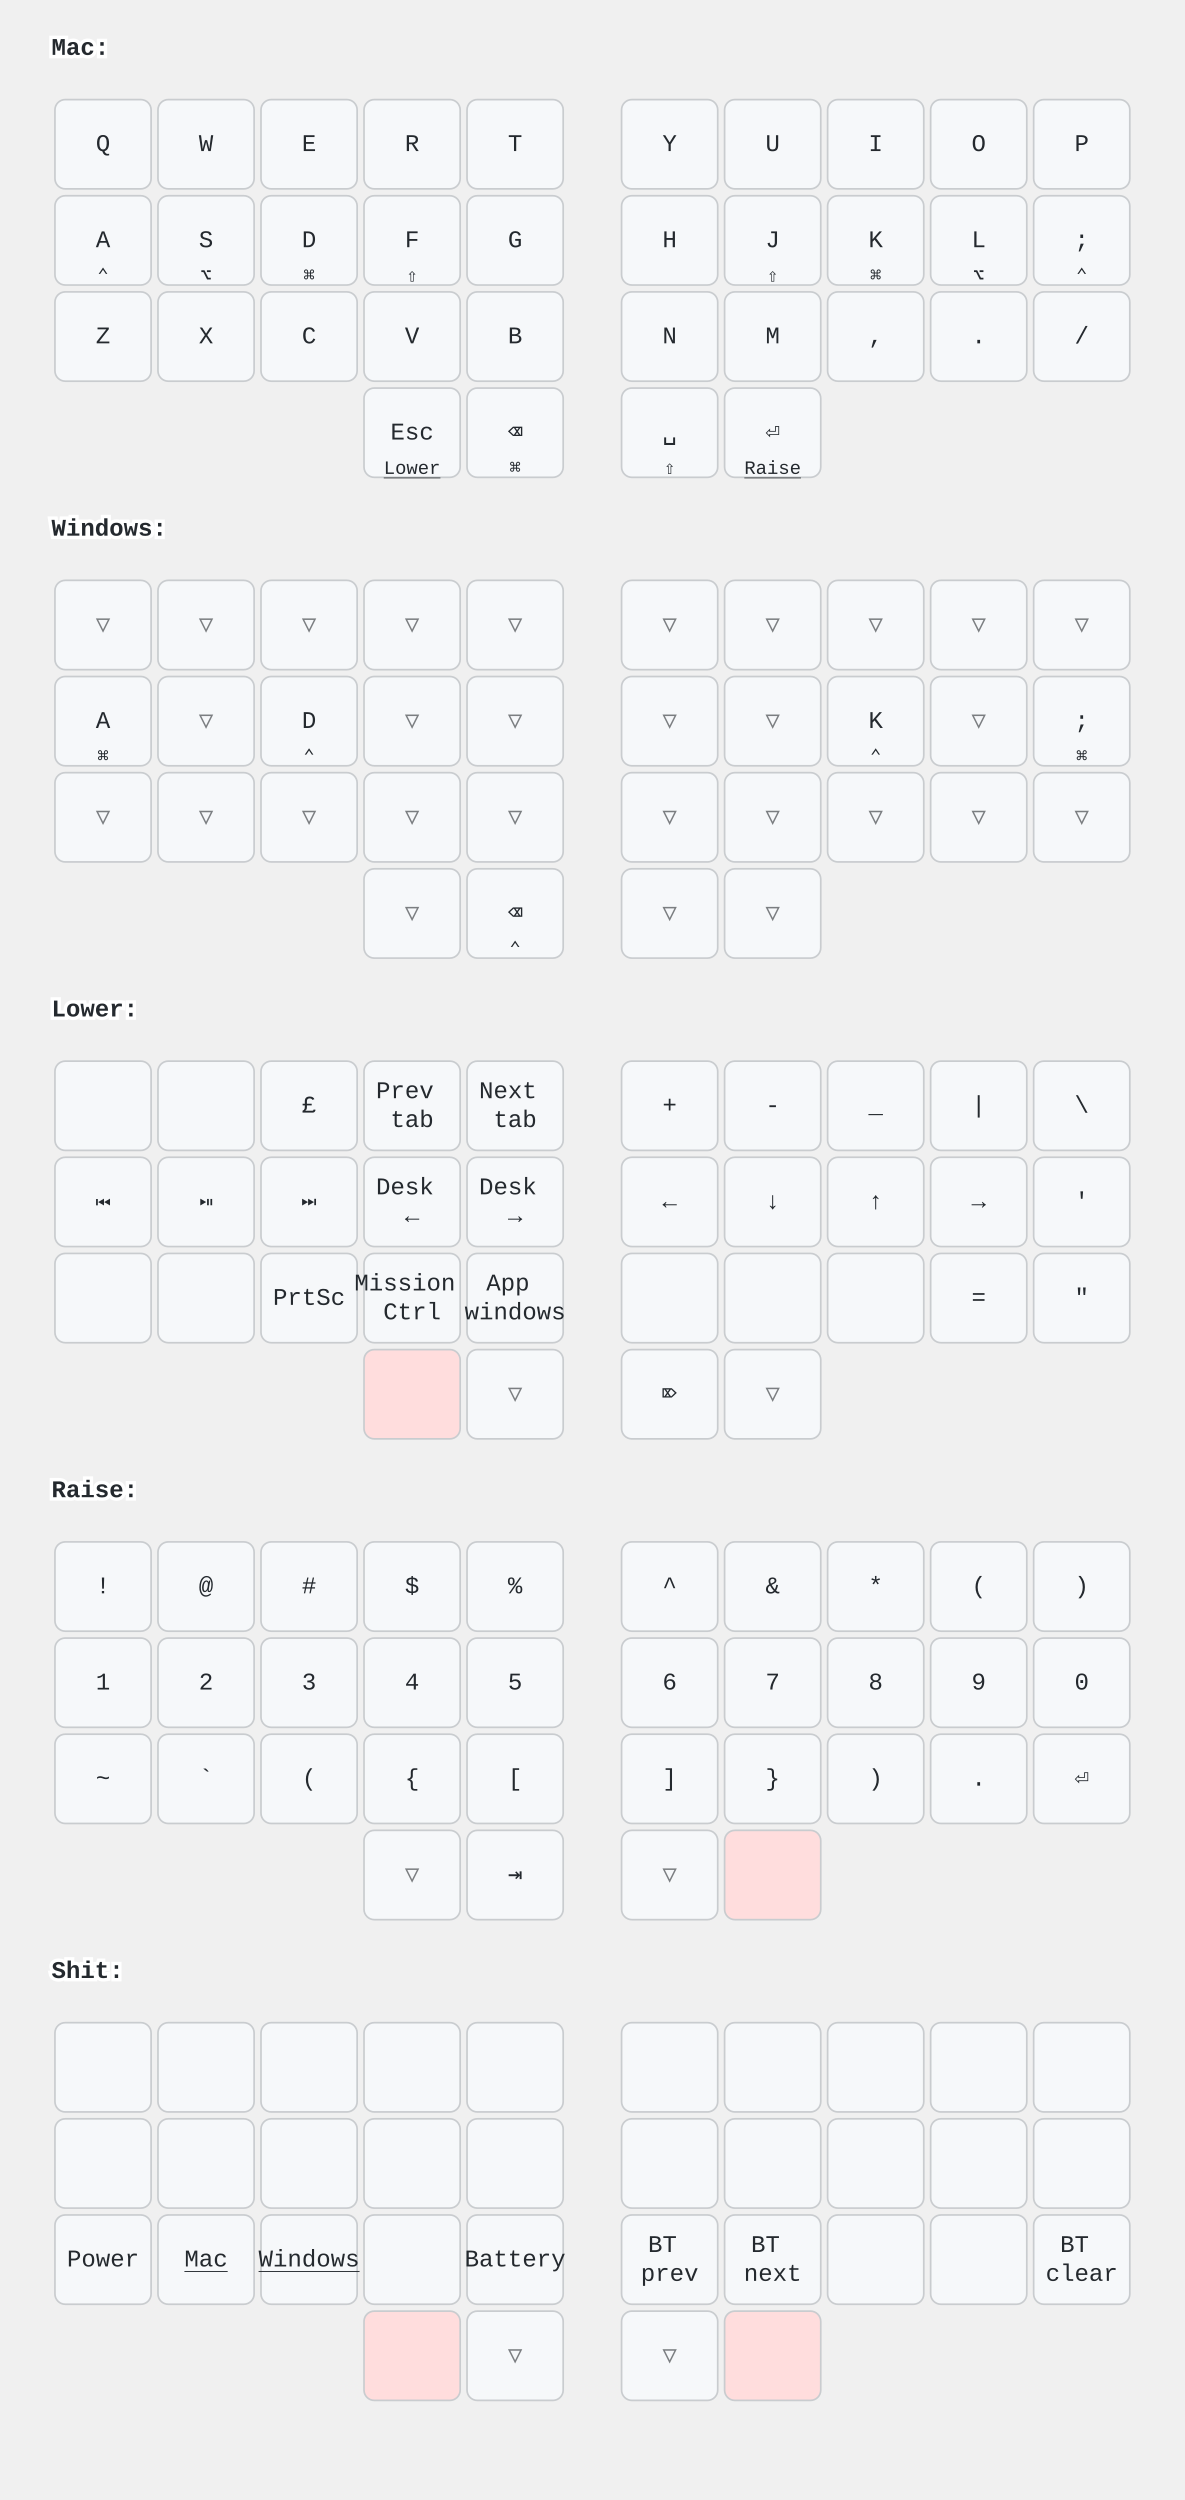
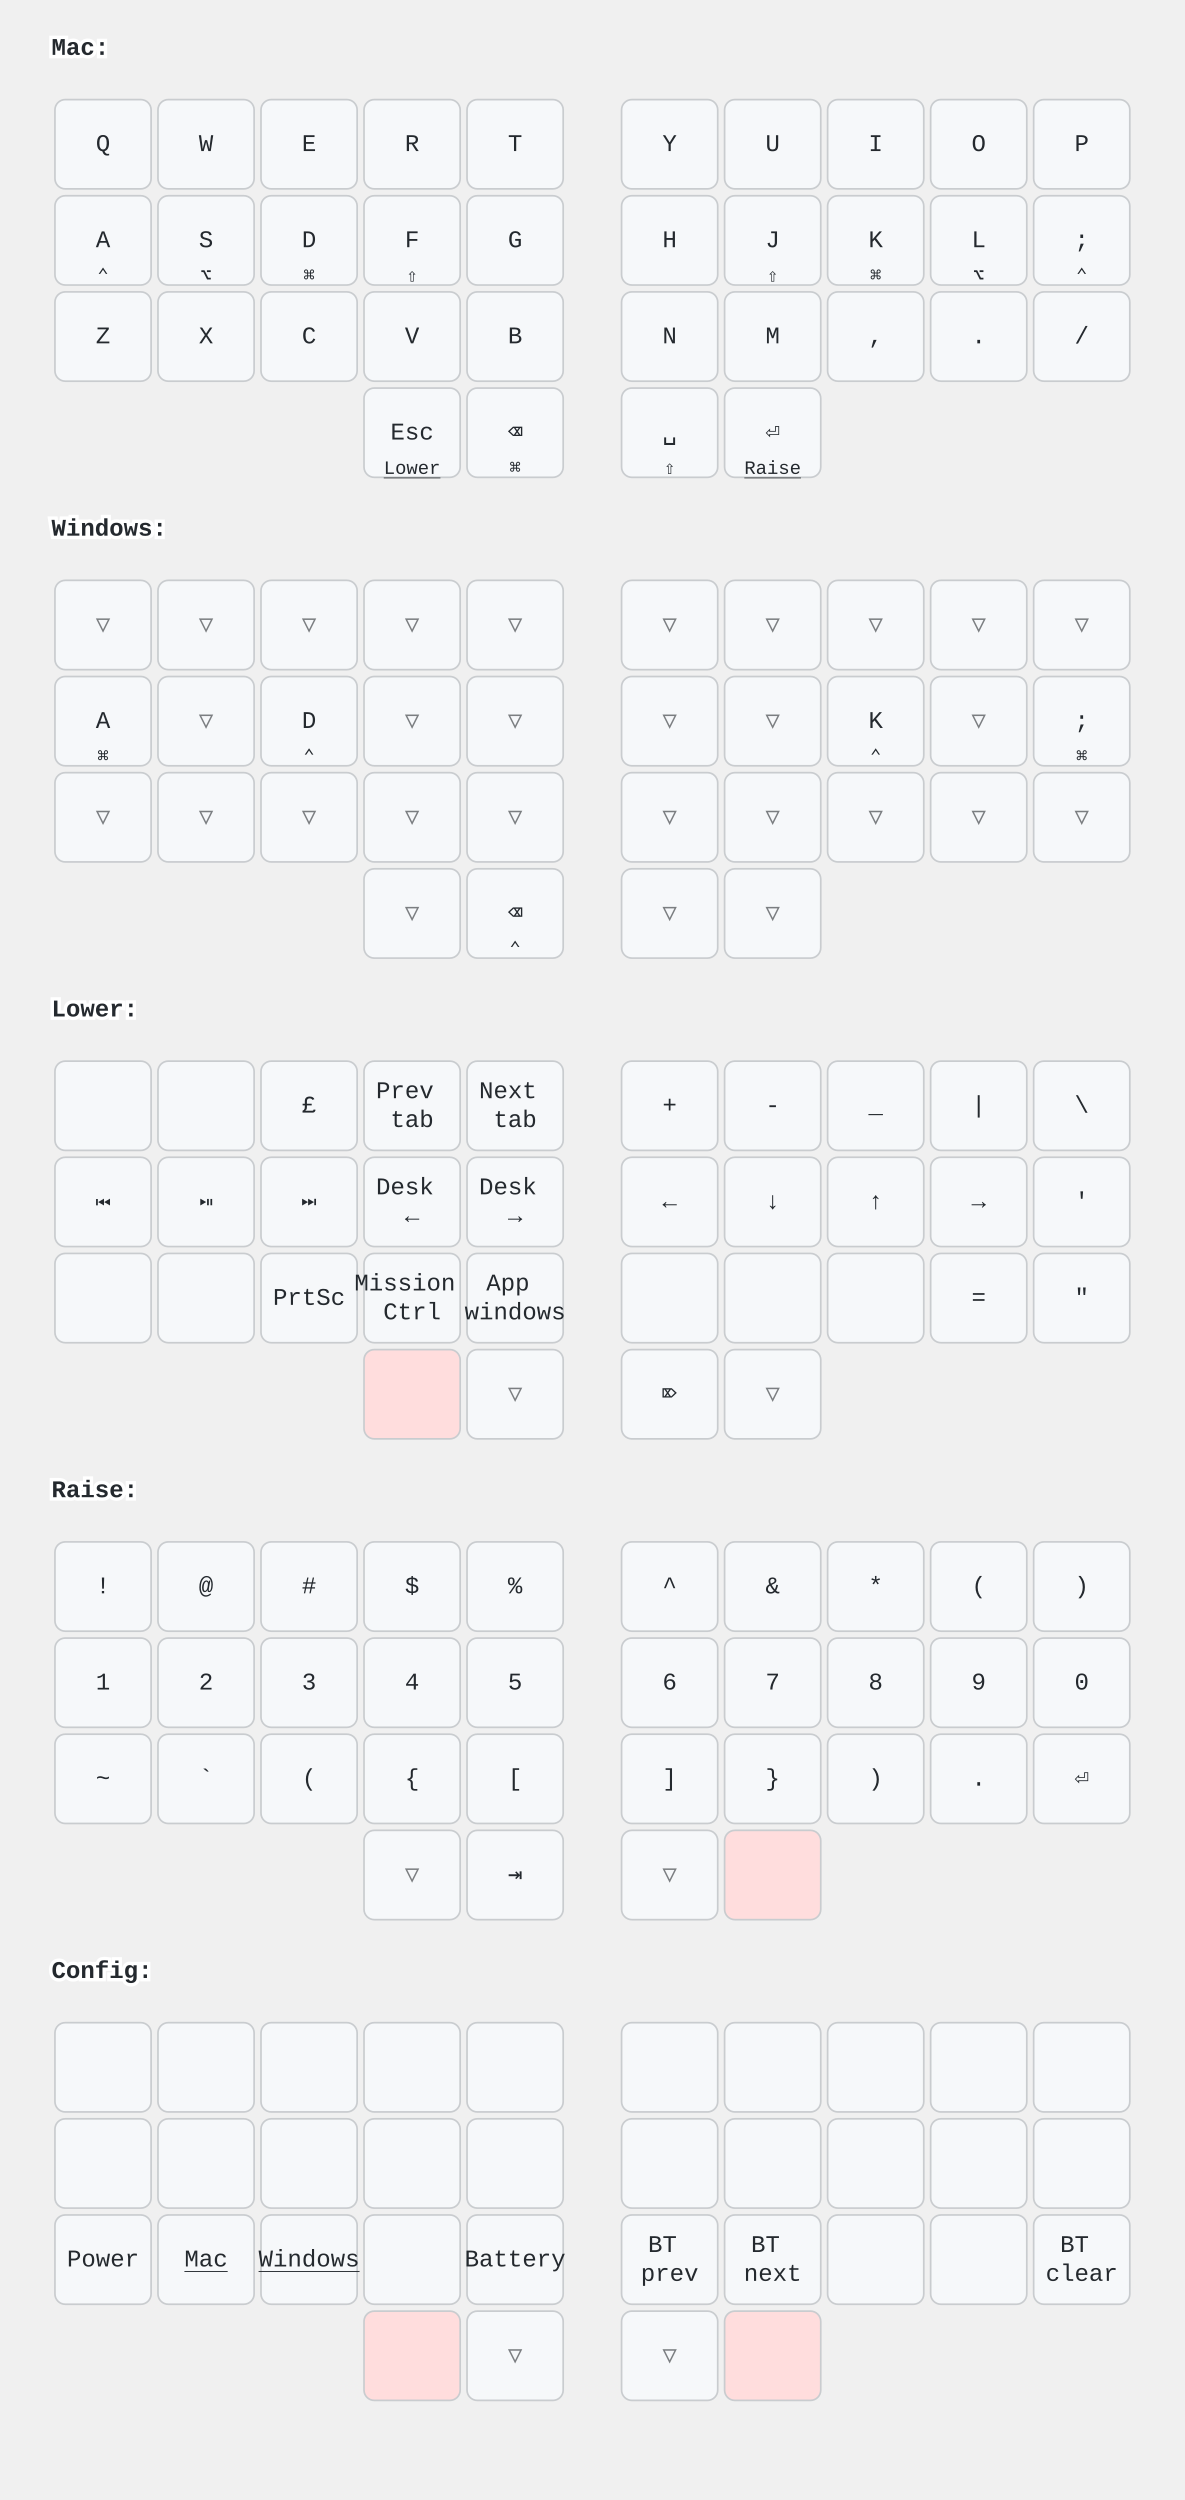
<svg xmlns="http://www.w3.org/2000/svg" width="690" height="1456" viewBox="0 0 690 1456" class="keymap">
  <style>/* inherit to force styles through use tags */
svg path {
    fill: inherit;
}

/* font and background color specifications */
svg.keymap {
    font-family: SFMono-Regular,Consolas,Liberation Mono,Menlo,monospace;
    font-size: 14px;
    font-kerning: normal;
    text-rendering: optimizeLegibility;
    fill: #24292e;
}

/* default key styling */
rect.key {
    fill: #f6f8fa;
}

rect.key, rect.combo {
    stroke: #c9cccf;
    stroke-width: 1;
}

/* default key side styling, only used is draw_key_sides is set */
rect.side {
    filter: brightness(90%);
}

/* color accent for combo boxes */
rect.combo, rect.combo-separate {
    fill: #cdf;
}

/* color accent for held keys */
rect.held, rect.combo.held {
    fill: #fdd;
}

/* color accent for ghost (optional) keys */
rect.ghost, rect.combo.ghost {
    stroke-dasharray: 4, 4;
    stroke-width: 2;
}

text {
    text-anchor: middle;
    dominant-baseline: middle;
}

/* styling for layer labels */
text.label {
    font-weight: bold;
    text-anchor: start;
    stroke: white;
    stroke-width: 4;
    paint-order: stroke;
}

/* styling for optional footer */
text.footer {
    text-anchor: end;
    dominant-baseline: auto;
    stroke: white;
    stroke-width: 4;
    paint-order: stroke;
}

/* styling for combo tap, and key non-tap label text */
text.combo, text.hold, text.shifted, text.left, text.right, text.tl, text.tr, text.bl, text.br {
    font-size: 11px;
}

text.hold, text.bl, text.br {
    text-anchor: middle;
    dominant-baseline: auto;
}

text.shifted, text.tl, text.tr {
    text-anchor: middle;
    dominant-baseline: hanging;
}

text.left, text.tl, text.bl {
    text-anchor: start;
}

text.right, text.tr, text.br {
    text-anchor: end;
}

text.layer-activator {
    text-decoration: underline;
}

/* styling for hold/shifted label text in combo box */
text.combo.hold, text.combo.shifted, text.combo.left, text.combo.right {
    font-size: 8px;
}

/* lighter symbol for transparent keys */
text.trans {
    fill: #7b7e81;
}

/* styling for combo dendrons */
path.combo {
    stroke-width: 1;
    stroke: gray;
    fill: none;
}

/* Start Tabler Icons Cleanup */
/* cannot use height/width with glyphs */
.icon-tabler &gt; path {
    fill: inherit;
    stroke: inherit;
    stroke-width: 2;
}
/* hide tabler's default box */
.icon-tabler &gt; path[stroke="none"][fill="none"] {
    visibility: hidden;
}
/* End Tabler Icons Cleanup */

@media (prefers-color-scheme: dark) {
svg.keymap { fill: #d1d6db; }
rect.key { fill: #3f4750; }
rect.key, rect.combo { stroke: #60666c; }
rect.combo, rect.combo-separate { fill: #1f3d7a; }
rect.held, rect.combo.held { fill: #854747; }
text.label, text.footer { stroke: black; }
text.trans { fill: #7e8184; }
path.combo { stroke: #7f7f7f; }

}</style>
  <g transform="translate(30, 0)" class="layer-Mac">
    <text x="0" y="28" class="label" id="Mac">Mac:</text>
    <g transform="translate(0, 56)">
      <g transform="translate(30, 28)" class="key keypos-0">
        <rect rx="6" ry="6" x="-28" y="-26" width="56" height="52" class="key" />
        <text x="0" y="0" class="key tap">Q</text>
      </g>
      <g transform="translate(90, 28)" class="key keypos-1">
        <rect rx="6" ry="6" x="-28" y="-26" width="56" height="52" class="key" />
        <text x="0" y="0" class="key tap">W</text>
      </g>
      <g transform="translate(150, 28)" class="key keypos-2">
        <rect rx="6" ry="6" x="-28" y="-26" width="56" height="52" class="key" />
        <text x="0" y="0" class="key tap">E</text>
      </g>
      <g transform="translate(210, 28)" class="key keypos-3">
        <rect rx="6" ry="6" x="-28" y="-26" width="56" height="52" class="key" />
        <text x="0" y="0" class="key tap">R</text>
      </g>
      <g transform="translate(270, 28)" class="key keypos-4">
        <rect rx="6" ry="6" x="-28" y="-26" width="56" height="52" class="key" />
        <text x="0" y="0" class="key tap">T</text>
      </g>
      <g transform="translate(360, 28)" class="key keypos-5">
        <rect rx="6" ry="6" x="-28" y="-26" width="56" height="52" class="key" />
        <text x="0" y="0" class="key tap">Y</text>
      </g>
      <g transform="translate(420, 28)" class="key keypos-6">
        <rect rx="6" ry="6" x="-28" y="-26" width="56" height="52" class="key" />
        <text x="0" y="0" class="key tap">U</text>
      </g>
      <g transform="translate(480, 28)" class="key keypos-7">
        <rect rx="6" ry="6" x="-28" y="-26" width="56" height="52" class="key" />
        <text x="0" y="0" class="key tap">I</text>
      </g>
      <g transform="translate(540, 28)" class="key keypos-8">
        <rect rx="6" ry="6" x="-28" y="-26" width="56" height="52" class="key" />
        <text x="0" y="0" class="key tap">O</text>
      </g>
      <g transform="translate(600, 28)" class="key keypos-9">
        <rect rx="6" ry="6" x="-28" y="-26" width="56" height="52" class="key" />
        <text x="0" y="0" class="key tap">P</text>
      </g>
      <g transform="translate(30, 84)" class="key keypos-10">
        <rect rx="6" ry="6" x="-28" y="-26" width="56" height="52" class="key" />
        <text x="0" y="0" class="key tap">A</text>
        <text x="0" y="24" class="key hold">⌃</text>
      </g>
      <g transform="translate(90, 84)" class="key keypos-11">
        <rect rx="6" ry="6" x="-28" y="-26" width="56" height="52" class="key" />
        <text x="0" y="0" class="key tap">S</text>
        <text x="0" y="24" class="key hold">⌥</text>
      </g>
      <g transform="translate(150, 84)" class="key keypos-12">
        <rect rx="6" ry="6" x="-28" y="-26" width="56" height="52" class="key" />
        <text x="0" y="0" class="key tap">D</text>
        <text x="0" y="24" class="key hold">⌘</text>
      </g>
      <g transform="translate(210, 84)" class="key keypos-13">
        <rect rx="6" ry="6" x="-28" y="-26" width="56" height="52" class="key" />
        <text x="0" y="0" class="key tap">F</text>
        <text x="0" y="24" class="key hold">⇧</text>
      </g>
      <g transform="translate(270, 84)" class="key keypos-14">
        <rect rx="6" ry="6" x="-28" y="-26" width="56" height="52" class="key" />
        <text x="0" y="0" class="key tap">G</text>
      </g>
      <g transform="translate(360, 84)" class="key keypos-15">
        <rect rx="6" ry="6" x="-28" y="-26" width="56" height="52" class="key" />
        <text x="0" y="0" class="key tap">H</text>
      </g>
      <g transform="translate(420, 84)" class="key keypos-16">
        <rect rx="6" ry="6" x="-28" y="-26" width="56" height="52" class="key" />
        <text x="0" y="0" class="key tap">J</text>
        <text x="0" y="24" class="key hold">⇧</text>
      </g>
      <g transform="translate(480, 84)" class="key keypos-17">
        <rect rx="6" ry="6" x="-28" y="-26" width="56" height="52" class="key" />
        <text x="0" y="0" class="key tap">K</text>
        <text x="0" y="24" class="key hold">⌘</text>
      </g>
      <g transform="translate(540, 84)" class="key keypos-18">
        <rect rx="6" ry="6" x="-28" y="-26" width="56" height="52" class="key" />
        <text x="0" y="0" class="key tap">L</text>
        <text x="0" y="24" class="key hold">⌥</text>
      </g>
      <g transform="translate(600, 84)" class="key keypos-19">
        <rect rx="6" ry="6" x="-28" y="-26" width="56" height="52" class="key" />
        <text x="0" y="0" class="key tap">;</text>
        <text x="0" y="24" class="key hold">⌃</text>
      </g>
      <g transform="translate(30, 140)" class="key keypos-20">
        <rect rx="6" ry="6" x="-28" y="-26" width="56" height="52" class="key" />
        <text x="0" y="0" class="key tap">Z</text>
      </g>
      <g transform="translate(90, 140)" class="key keypos-21">
        <rect rx="6" ry="6" x="-28" y="-26" width="56" height="52" class="key" />
        <text x="0" y="0" class="key tap">X</text>
      </g>
      <g transform="translate(150, 140)" class="key keypos-22">
        <rect rx="6" ry="6" x="-28" y="-26" width="56" height="52" class="key" />
        <text x="0" y="0" class="key tap">C</text>
      </g>
      <g transform="translate(210, 140)" class="key keypos-23">
        <rect rx="6" ry="6" x="-28" y="-26" width="56" height="52" class="key" />
        <text x="0" y="0" class="key tap">V</text>
      </g>
      <g transform="translate(270, 140)" class="key keypos-24">
        <rect rx="6" ry="6" x="-28" y="-26" width="56" height="52" class="key" />
        <text x="0" y="0" class="key tap">B</text>
      </g>
      <g transform="translate(360, 140)" class="key keypos-25">
        <rect rx="6" ry="6" x="-28" y="-26" width="56" height="52" class="key" />
        <text x="0" y="0" class="key tap">N</text>
      </g>
      <g transform="translate(420, 140)" class="key keypos-26">
        <rect rx="6" ry="6" x="-28" y="-26" width="56" height="52" class="key" />
        <text x="0" y="0" class="key tap">M</text>
      </g>
      <g transform="translate(480, 140)" class="key keypos-27">
        <rect rx="6" ry="6" x="-28" y="-26" width="56" height="52" class="key" />
        <text x="0" y="0" class="key tap">,</text>
      </g>
      <g transform="translate(540, 140)" class="key keypos-28">
        <rect rx="6" ry="6" x="-28" y="-26" width="56" height="52" class="key" />
        <text x="0" y="0" class="key tap">.</text>
      </g>
      <g transform="translate(600, 140)" class="key keypos-29">
        <rect rx="6" ry="6" x="-28" y="-26" width="56" height="52" class="key" />
        <text x="0" y="0" class="key tap">/</text>
      </g>
      <g transform="translate(210, 196)" class="key keypos-30">
        <rect rx="6" ry="6" x="-28" y="-26" width="56" height="52" class="key" />
        <text x="0" y="0" class="key tap">Esc</text>
        <a href="#Lower">
          <text x="0" y="24" class="key hold layer-activator">Lower</text>
        </a>
      </g>
      <g transform="translate(270, 196)" class="key keypos-31">
        <rect rx="6" ry="6" x="-28" y="-26" width="56" height="52" class="key" />
        <text x="0" y="0" class="key tap">⌫</text>
        <text x="0" y="24" class="key hold">⌘</text>
      </g>
      <g transform="translate(360, 196)" class="key keypos-32">
        <rect rx="6" ry="6" x="-28" y="-26" width="56" height="52" class="key" />
        <text x="0" y="0" class="key tap">␣</text>
        <text x="0" y="24" class="key hold">⇧</text>
      </g>
      <g transform="translate(420, 196)" class="key keypos-33">
        <rect rx="6" ry="6" x="-28" y="-26" width="56" height="52" class="key" />
        <text x="0" y="0" class="key tap">⏎</text>
        <a href="#Raise">
          <text x="0" y="24" class="key hold layer-activator">Raise</text>
        </a>
      </g>
    </g>
  </g>
  <g transform="translate(30, 280)" class="layer-Windows">
    <text x="0" y="28" class="label" id="Windows">Windows:</text>
    <g transform="translate(0, 56)">
      <g transform="translate(30, 28)" class="key trans keypos-0">
        <rect rx="6" ry="6" x="-28" y="-26" width="56" height="52" class="key trans" />
        <text x="0" y="0" class="key trans tap">▽</text>
      </g>
      <g transform="translate(90, 28)" class="key trans keypos-1">
        <rect rx="6" ry="6" x="-28" y="-26" width="56" height="52" class="key trans" />
        <text x="0" y="0" class="key trans tap">▽</text>
      </g>
      <g transform="translate(150, 28)" class="key trans keypos-2">
        <rect rx="6" ry="6" x="-28" y="-26" width="56" height="52" class="key trans" />
        <text x="0" y="0" class="key trans tap">▽</text>
      </g>
      <g transform="translate(210, 28)" class="key trans keypos-3">
        <rect rx="6" ry="6" x="-28" y="-26" width="56" height="52" class="key trans" />
        <text x="0" y="0" class="key trans tap">▽</text>
      </g>
      <g transform="translate(270, 28)" class="key trans keypos-4">
        <rect rx="6" ry="6" x="-28" y="-26" width="56" height="52" class="key trans" />
        <text x="0" y="0" class="key trans tap">▽</text>
      </g>
      <g transform="translate(360, 28)" class="key trans keypos-5">
        <rect rx="6" ry="6" x="-28" y="-26" width="56" height="52" class="key trans" />
        <text x="0" y="0" class="key trans tap">▽</text>
      </g>
      <g transform="translate(420, 28)" class="key trans keypos-6">
        <rect rx="6" ry="6" x="-28" y="-26" width="56" height="52" class="key trans" />
        <text x="0" y="0" class="key trans tap">▽</text>
      </g>
      <g transform="translate(480, 28)" class="key trans keypos-7">
        <rect rx="6" ry="6" x="-28" y="-26" width="56" height="52" class="key trans" />
        <text x="0" y="0" class="key trans tap">▽</text>
      </g>
      <g transform="translate(540, 28)" class="key trans keypos-8">
        <rect rx="6" ry="6" x="-28" y="-26" width="56" height="52" class="key trans" />
        <text x="0" y="0" class="key trans tap">▽</text>
      </g>
      <g transform="translate(600, 28)" class="key trans keypos-9">
        <rect rx="6" ry="6" x="-28" y="-26" width="56" height="52" class="key trans" />
        <text x="0" y="0" class="key trans tap">▽</text>
      </g>
      <g transform="translate(30, 84)" class="key keypos-10">
        <rect rx="6" ry="6" x="-28" y="-26" width="56" height="52" class="key" />
        <text x="0" y="0" class="key tap">A</text>
        <text x="0" y="24" class="key hold">⌘</text>
      </g>
      <g transform="translate(90, 84)" class="key trans keypos-11">
        <rect rx="6" ry="6" x="-28" y="-26" width="56" height="52" class="key trans" />
        <text x="0" y="0" class="key trans tap">▽</text>
      </g>
      <g transform="translate(150, 84)" class="key keypos-12">
        <rect rx="6" ry="6" x="-28" y="-26" width="56" height="52" class="key" />
        <text x="0" y="0" class="key tap">D</text>
        <text x="0" y="24" class="key hold">⌃</text>
      </g>
      <g transform="translate(210, 84)" class="key trans keypos-13">
        <rect rx="6" ry="6" x="-28" y="-26" width="56" height="52" class="key trans" />
        <text x="0" y="0" class="key trans tap">▽</text>
      </g>
      <g transform="translate(270, 84)" class="key trans keypos-14">
        <rect rx="6" ry="6" x="-28" y="-26" width="56" height="52" class="key trans" />
        <text x="0" y="0" class="key trans tap">▽</text>
      </g>
      <g transform="translate(360, 84)" class="key trans keypos-15">
        <rect rx="6" ry="6" x="-28" y="-26" width="56" height="52" class="key trans" />
        <text x="0" y="0" class="key trans tap">▽</text>
      </g>
      <g transform="translate(420, 84)" class="key trans keypos-16">
        <rect rx="6" ry="6" x="-28" y="-26" width="56" height="52" class="key trans" />
        <text x="0" y="0" class="key trans tap">▽</text>
      </g>
      <g transform="translate(480, 84)" class="key keypos-17">
        <rect rx="6" ry="6" x="-28" y="-26" width="56" height="52" class="key" />
        <text x="0" y="0" class="key tap">K</text>
        <text x="0" y="24" class="key hold">⌃</text>
      </g>
      <g transform="translate(540, 84)" class="key trans keypos-18">
        <rect rx="6" ry="6" x="-28" y="-26" width="56" height="52" class="key trans" />
        <text x="0" y="0" class="key trans tap">▽</text>
      </g>
      <g transform="translate(600, 84)" class="key keypos-19">
        <rect rx="6" ry="6" x="-28" y="-26" width="56" height="52" class="key" />
        <text x="0" y="0" class="key tap">;</text>
        <text x="0" y="24" class="key hold">⌘</text>
      </g>
      <g transform="translate(30, 140)" class="key trans keypos-20">
        <rect rx="6" ry="6" x="-28" y="-26" width="56" height="52" class="key trans" />
        <text x="0" y="0" class="key trans tap">▽</text>
      </g>
      <g transform="translate(90, 140)" class="key trans keypos-21">
        <rect rx="6" ry="6" x="-28" y="-26" width="56" height="52" class="key trans" />
        <text x="0" y="0" class="key trans tap">▽</text>
      </g>
      <g transform="translate(150, 140)" class="key trans keypos-22">
        <rect rx="6" ry="6" x="-28" y="-26" width="56" height="52" class="key trans" />
        <text x="0" y="0" class="key trans tap">▽</text>
      </g>
      <g transform="translate(210, 140)" class="key trans keypos-23">
        <rect rx="6" ry="6" x="-28" y="-26" width="56" height="52" class="key trans" />
        <text x="0" y="0" class="key trans tap">▽</text>
      </g>
      <g transform="translate(270, 140)" class="key trans keypos-24">
        <rect rx="6" ry="6" x="-28" y="-26" width="56" height="52" class="key trans" />
        <text x="0" y="0" class="key trans tap">▽</text>
      </g>
      <g transform="translate(360, 140)" class="key trans keypos-25">
        <rect rx="6" ry="6" x="-28" y="-26" width="56" height="52" class="key trans" />
        <text x="0" y="0" class="key trans tap">▽</text>
      </g>
      <g transform="translate(420, 140)" class="key trans keypos-26">
        <rect rx="6" ry="6" x="-28" y="-26" width="56" height="52" class="key trans" />
        <text x="0" y="0" class="key trans tap">▽</text>
      </g>
      <g transform="translate(480, 140)" class="key trans keypos-27">
        <rect rx="6" ry="6" x="-28" y="-26" width="56" height="52" class="key trans" />
        <text x="0" y="0" class="key trans tap">▽</text>
      </g>
      <g transform="translate(540, 140)" class="key trans keypos-28">
        <rect rx="6" ry="6" x="-28" y="-26" width="56" height="52" class="key trans" />
        <text x="0" y="0" class="key trans tap">▽</text>
      </g>
      <g transform="translate(600, 140)" class="key trans keypos-29">
        <rect rx="6" ry="6" x="-28" y="-26" width="56" height="52" class="key trans" />
        <text x="0" y="0" class="key trans tap">▽</text>
      </g>
      <g transform="translate(210, 196)" class="key trans keypos-30">
        <rect rx="6" ry="6" x="-28" y="-26" width="56" height="52" class="key trans" />
        <text x="0" y="0" class="key trans tap">▽</text>
      </g>
      <g transform="translate(270, 196)" class="key keypos-31">
        <rect rx="6" ry="6" x="-28" y="-26" width="56" height="52" class="key" />
        <text x="0" y="0" class="key tap">⌫</text>
        <text x="0" y="24" class="key hold">⌃</text>
      </g>
      <g transform="translate(360, 196)" class="key trans keypos-32">
        <rect rx="6" ry="6" x="-28" y="-26" width="56" height="52" class="key trans" />
        <text x="0" y="0" class="key trans tap">▽</text>
      </g>
      <g transform="translate(420, 196)" class="key trans keypos-33">
        <rect rx="6" ry="6" x="-28" y="-26" width="56" height="52" class="key trans" />
        <text x="0" y="0" class="key trans tap">▽</text>
      </g>
    </g>
  </g>
  <g transform="translate(30, 560)" class="layer-Lower">
    <text x="0" y="28" class="label" id="Lower">Lower:</text>
    <g transform="translate(0, 56)">
      <g transform="translate(30, 28)" class="key keypos-0">
        <rect rx="6" ry="6" x="-28" y="-26" width="56" height="52" class="key" />
      </g>
      <g transform="translate(90, 28)" class="key keypos-1">
        <rect rx="6" ry="6" x="-28" y="-26" width="56" height="52" class="key" />
      </g>
      <g transform="translate(150, 28)" class="key keypos-2">
        <rect rx="6" ry="6" x="-28" y="-26" width="56" height="52" class="key" />
        <text x="0" y="0" class="key tap">£</text>
      </g>
      <g transform="translate(210, 28)" class="key keypos-3">
        <rect rx="6" ry="6" x="-28" y="-26" width="56" height="52" class="key" />
        <text x="0" y="0" class="key tap">
          <tspan x="0" dy="-0.6em">Prev</tspan>
          <tspan x="0" dy="1.2em">tab</tspan>
        </text>
      </g>
      <g transform="translate(270, 28)" class="key keypos-4">
        <rect rx="6" ry="6" x="-28" y="-26" width="56" height="52" class="key" />
        <text x="0" y="0" class="key tap">
          <tspan x="0" dy="-0.6em">Next</tspan>
          <tspan x="0" dy="1.2em">tab</tspan>
        </text>
      </g>
      <g transform="translate(360, 28)" class="key keypos-5">
        <rect rx="6" ry="6" x="-28" y="-26" width="56" height="52" class="key" />
        <text x="0" y="0" class="key tap">+</text>
      </g>
      <g transform="translate(420, 28)" class="key keypos-6">
        <rect rx="6" ry="6" x="-28" y="-26" width="56" height="52" class="key" />
        <text x="0" y="0" class="key tap">-</text>
      </g>
      <g transform="translate(480, 28)" class="key keypos-7">
        <rect rx="6" ry="6" x="-28" y="-26" width="56" height="52" class="key" />
        <text x="0" y="0" class="key tap">_</text>
      </g>
      <g transform="translate(540, 28)" class="key keypos-8">
        <rect rx="6" ry="6" x="-28" y="-26" width="56" height="52" class="key" />
        <text x="0" y="0" class="key tap">|</text>
      </g>
      <g transform="translate(600, 28)" class="key keypos-9">
        <rect rx="6" ry="6" x="-28" y="-26" width="56" height="52" class="key" />
        <text x="0" y="0" class="key tap">\</text>
      </g>
      <g transform="translate(30, 84)" class="key keypos-10">
        <rect rx="6" ry="6" x="-28" y="-26" width="56" height="52" class="key" />
        <text x="0" y="0" class="key tap">⏮</text>
      </g>
      <g transform="translate(90, 84)" class="key keypos-11">
        <rect rx="6" ry="6" x="-28" y="-26" width="56" height="52" class="key" />
        <text x="0" y="0" class="key tap">⏯</text>
      </g>
      <g transform="translate(150, 84)" class="key keypos-12">
        <rect rx="6" ry="6" x="-28" y="-26" width="56" height="52" class="key" />
        <text x="0" y="0" class="key tap">⏭</text>
      </g>
      <g transform="translate(210, 84)" class="key keypos-13">
        <rect rx="6" ry="6" x="-28" y="-26" width="56" height="52" class="key" />
        <text x="0" y="0" class="key tap">
          <tspan x="0" dy="-0.6em">Desk</tspan>
          <tspan x="0" dy="1.2em">←</tspan>
        </text>
      </g>
      <g transform="translate(270, 84)" class="key keypos-14">
        <rect rx="6" ry="6" x="-28" y="-26" width="56" height="52" class="key" />
        <text x="0" y="0" class="key tap">
          <tspan x="0" dy="-0.6em">Desk</tspan>
          <tspan x="0" dy="1.2em">→</tspan>
        </text>
      </g>
      <g transform="translate(360, 84)" class="key keypos-15">
        <rect rx="6" ry="6" x="-28" y="-26" width="56" height="52" class="key" />
        <text x="0" y="0" class="key tap">←</text>
      </g>
      <g transform="translate(420, 84)" class="key keypos-16">
        <rect rx="6" ry="6" x="-28" y="-26" width="56" height="52" class="key" />
        <text x="0" y="0" class="key tap">↓</text>
      </g>
      <g transform="translate(480, 84)" class="key keypos-17">
        <rect rx="6" ry="6" x="-28" y="-26" width="56" height="52" class="key" />
        <text x="0" y="0" class="key tap">↑</text>
      </g>
      <g transform="translate(540, 84)" class="key keypos-18">
        <rect rx="6" ry="6" x="-28" y="-26" width="56" height="52" class="key" />
        <text x="0" y="0" class="key tap">→</text>
      </g>
      <g transform="translate(600, 84)" class="key keypos-19">
        <rect rx="6" ry="6" x="-28" y="-26" width="56" height="52" class="key" />
        <text x="0" y="0" class="key tap">'</text>
      </g>
      <g transform="translate(30, 140)" class="key keypos-20">
        <rect rx="6" ry="6" x="-28" y="-26" width="56" height="52" class="key" />
      </g>
      <g transform="translate(90, 140)" class="key keypos-21">
        <rect rx="6" ry="6" x="-28" y="-26" width="56" height="52" class="key" />
      </g>
      <g transform="translate(150, 140)" class="key keypos-22">
        <rect rx="6" ry="6" x="-28" y="-26" width="56" height="52" class="key" />
        <text x="0" y="0" class="key tap">PrtSc</text>
      </g>
      <g transform="translate(210, 140)" class="key keypos-23">
        <rect rx="6" ry="6" x="-28" y="-26" width="56" height="52" class="key" />
        <text x="0" y="0" class="key tap">
          <tspan x="0" dy="-0.6em">Mission</tspan>
          <tspan x="0" dy="1.2em">Ctrl</tspan>
        </text>
      </g>
      <g transform="translate(270, 140)" class="key keypos-24">
        <rect rx="6" ry="6" x="-28" y="-26" width="56" height="52" class="key" />
        <text x="0" y="0" class="key tap">
          <tspan x="0" dy="-0.6em">App</tspan>
          <tspan x="0" dy="1.2em">windows</tspan>
        </text>
      </g>
      <g transform="translate(360, 140)" class="key keypos-25">
        <rect rx="6" ry="6" x="-28" y="-26" width="56" height="52" class="key" />
      </g>
      <g transform="translate(420, 140)" class="key keypos-26">
        <rect rx="6" ry="6" x="-28" y="-26" width="56" height="52" class="key" />
      </g>
      <g transform="translate(480, 140)" class="key keypos-27">
        <rect rx="6" ry="6" x="-28" y="-26" width="56" height="52" class="key" />
      </g>
      <g transform="translate(540, 140)" class="key keypos-28">
        <rect rx="6" ry="6" x="-28" y="-26" width="56" height="52" class="key" />
        <text x="0" y="0" class="key tap">=</text>
      </g>
      <g transform="translate(600, 140)" class="key keypos-29">
        <rect rx="6" ry="6" x="-28" y="-26" width="56" height="52" class="key" />
        <text x="0" y="0" class="key tap">"</text>
      </g>
      <g transform="translate(210, 196)" class="key held keypos-30">
        <rect rx="6" ry="6" x="-28" y="-26" width="56" height="52" class="key held" />
      </g>
      <g transform="translate(270, 196)" class="key trans keypos-31">
        <rect rx="6" ry="6" x="-28" y="-26" width="56" height="52" class="key trans" />
        <text x="0" y="0" class="key trans tap">▽</text>
      </g>
      <g transform="translate(360, 196)" class="key keypos-32">
        <rect rx="6" ry="6" x="-28" y="-26" width="56" height="52" class="key" />
        <text x="0" y="0" class="key tap">⌦</text>
      </g>
      <g transform="translate(420, 196)" class="key trans keypos-33">
        <rect rx="6" ry="6" x="-28" y="-26" width="56" height="52" class="key trans" />
        <text x="0" y="0" class="key trans tap">▽</text>
      </g>
    </g>
  </g>
  <g transform="translate(30, 840)" class="layer-Raise">
    <text x="0" y="28" class="label" id="Raise">Raise:</text>
    <g transform="translate(0, 56)">
      <g transform="translate(30, 28)" class="key keypos-0">
        <rect rx="6" ry="6" x="-28" y="-26" width="56" height="52" class="key" />
        <text x="0" y="0" class="key tap">!</text>
      </g>
      <g transform="translate(90, 28)" class="key keypos-1">
        <rect rx="6" ry="6" x="-28" y="-26" width="56" height="52" class="key" />
        <text x="0" y="0" class="key tap">@</text>
      </g>
      <g transform="translate(150, 28)" class="key keypos-2">
        <rect rx="6" ry="6" x="-28" y="-26" width="56" height="52" class="key" />
        <text x="0" y="0" class="key tap">#</text>
      </g>
      <g transform="translate(210, 28)" class="key keypos-3">
        <rect rx="6" ry="6" x="-28" y="-26" width="56" height="52" class="key" />
        <text x="0" y="0" class="key tap">$</text>
      </g>
      <g transform="translate(270, 28)" class="key keypos-4">
        <rect rx="6" ry="6" x="-28" y="-26" width="56" height="52" class="key" />
        <text x="0" y="0" class="key tap">%</text>
      </g>
      <g transform="translate(360, 28)" class="key keypos-5">
        <rect rx="6" ry="6" x="-28" y="-26" width="56" height="52" class="key" />
        <text x="0" y="0" class="key tap">^</text>
      </g>
      <g transform="translate(420, 28)" class="key keypos-6">
        <rect rx="6" ry="6" x="-28" y="-26" width="56" height="52" class="key" />
        <text x="0" y="0" class="key tap">&amp;</text>
      </g>
      <g transform="translate(480, 28)" class="key keypos-7">
        <rect rx="6" ry="6" x="-28" y="-26" width="56" height="52" class="key" />
        <text x="0" y="0" class="key tap">*</text>
      </g>
      <g transform="translate(540, 28)" class="key keypos-8">
        <rect rx="6" ry="6" x="-28" y="-26" width="56" height="52" class="key" />
        <text x="0" y="0" class="key tap">(</text>
      </g>
      <g transform="translate(600, 28)" class="key keypos-9">
        <rect rx="6" ry="6" x="-28" y="-26" width="56" height="52" class="key" />
        <text x="0" y="0" class="key tap">)</text>
      </g>
      <g transform="translate(30, 84)" class="key keypos-10">
        <rect rx="6" ry="6" x="-28" y="-26" width="56" height="52" class="key" />
        <text x="0" y="0" class="key tap">1</text>
      </g>
      <g transform="translate(90, 84)" class="key keypos-11">
        <rect rx="6" ry="6" x="-28" y="-26" width="56" height="52" class="key" />
        <text x="0" y="0" class="key tap">2</text>
      </g>
      <g transform="translate(150, 84)" class="key keypos-12">
        <rect rx="6" ry="6" x="-28" y="-26" width="56" height="52" class="key" />
        <text x="0" y="0" class="key tap">3</text>
      </g>
      <g transform="translate(210, 84)" class="key keypos-13">
        <rect rx="6" ry="6" x="-28" y="-26" width="56" height="52" class="key" />
        <text x="0" y="0" class="key tap">4</text>
      </g>
      <g transform="translate(270, 84)" class="key keypos-14">
        <rect rx="6" ry="6" x="-28" y="-26" width="56" height="52" class="key" />
        <text x="0" y="0" class="key tap">5</text>
      </g>
      <g transform="translate(360, 84)" class="key keypos-15">
        <rect rx="6" ry="6" x="-28" y="-26" width="56" height="52" class="key" />
        <text x="0" y="0" class="key tap">6</text>
      </g>
      <g transform="translate(420, 84)" class="key keypos-16">
        <rect rx="6" ry="6" x="-28" y="-26" width="56" height="52" class="key" />
        <text x="0" y="0" class="key tap">7</text>
      </g>
      <g transform="translate(480, 84)" class="key keypos-17">
        <rect rx="6" ry="6" x="-28" y="-26" width="56" height="52" class="key" />
        <text x="0" y="0" class="key tap">8</text>
      </g>
      <g transform="translate(540, 84)" class="key keypos-18">
        <rect rx="6" ry="6" x="-28" y="-26" width="56" height="52" class="key" />
        <text x="0" y="0" class="key tap">9</text>
      </g>
      <g transform="translate(600, 84)" class="key keypos-19">
        <rect rx="6" ry="6" x="-28" y="-26" width="56" height="52" class="key" />
        <text x="0" y="0" class="key tap">0</text>
      </g>
      <g transform="translate(30, 140)" class="key keypos-20">
        <rect rx="6" ry="6" x="-28" y="-26" width="56" height="52" class="key" />
        <text x="0" y="0" class="key tap">~</text>
      </g>
      <g transform="translate(90, 140)" class="key keypos-21">
        <rect rx="6" ry="6" x="-28" y="-26" width="56" height="52" class="key" />
        <text x="0" y="0" class="key tap">`</text>
      </g>
      <g transform="translate(150, 140)" class="key keypos-22">
        <rect rx="6" ry="6" x="-28" y="-26" width="56" height="52" class="key" />
        <text x="0" y="0" class="key tap">(</text>
      </g>
      <g transform="translate(210, 140)" class="key keypos-23">
        <rect rx="6" ry="6" x="-28" y="-26" width="56" height="52" class="key" />
        <text x="0" y="0" class="key tap">{</text>
      </g>
      <g transform="translate(270, 140)" class="key keypos-24">
        <rect rx="6" ry="6" x="-28" y="-26" width="56" height="52" class="key" />
        <text x="0" y="0" class="key tap">[</text>
      </g>
      <g transform="translate(360, 140)" class="key keypos-25">
        <rect rx="6" ry="6" x="-28" y="-26" width="56" height="52" class="key" />
        <text x="0" y="0" class="key tap">]</text>
      </g>
      <g transform="translate(420, 140)" class="key keypos-26">
        <rect rx="6" ry="6" x="-28" y="-26" width="56" height="52" class="key" />
        <text x="0" y="0" class="key tap">}</text>
      </g>
      <g transform="translate(480, 140)" class="key keypos-27">
        <rect rx="6" ry="6" x="-28" y="-26" width="56" height="52" class="key" />
        <text x="0" y="0" class="key tap">)</text>
      </g>
      <g transform="translate(540, 140)" class="key keypos-28">
        <rect rx="6" ry="6" x="-28" y="-26" width="56" height="52" class="key" />
        <text x="0" y="0" class="key tap">.</text>
      </g>
      <g transform="translate(600, 140)" class="key keypos-29">
        <rect rx="6" ry="6" x="-28" y="-26" width="56" height="52" class="key" />
        <text x="0" y="0" class="key tap">⏎</text>
      </g>
      <g transform="translate(210, 196)" class="key trans keypos-30">
        <rect rx="6" ry="6" x="-28" y="-26" width="56" height="52" class="key trans" />
        <text x="0" y="0" class="key trans tap">▽</text>
      </g>
      <g transform="translate(270, 196)" class="key keypos-31">
        <rect rx="6" ry="6" x="-28" y="-26" width="56" height="52" class="key" />
        <text x="0" y="0" class="key tap">⇥</text>
      </g>
      <g transform="translate(360, 196)" class="key trans keypos-32">
        <rect rx="6" ry="6" x="-28" y="-26" width="56" height="52" class="key trans" />
        <text x="0" y="0" class="key trans tap">▽</text>
      </g>
      <g transform="translate(420, 196)" class="key held keypos-33">
        <rect rx="6" ry="6" x="-28" y="-26" width="56" height="52" class="key held" />
      </g>
    </g>
  </g>
-   <g transform="translate(30, 1120)" class="layer-Shit">
-     <text x="0" y="28" class="label" id="Shit">Shit:</text>
+   <g transform="translate(30, 1120)" class="layer-Config">
+     <text x="0" y="28" class="label" id="Config">Config:</text>
    <g transform="translate(0, 56)">
      <g transform="translate(30, 28)" class="key keypos-0">
        <rect rx="6" ry="6" x="-28" y="-26" width="56" height="52" class="key" />
      </g>
      <g transform="translate(90, 28)" class="key keypos-1">
        <rect rx="6" ry="6" x="-28" y="-26" width="56" height="52" class="key" />
      </g>
      <g transform="translate(150, 28)" class="key keypos-2">
        <rect rx="6" ry="6" x="-28" y="-26" width="56" height="52" class="key" />
      </g>
      <g transform="translate(210, 28)" class="key keypos-3">
        <rect rx="6" ry="6" x="-28" y="-26" width="56" height="52" class="key" />
      </g>
      <g transform="translate(270, 28)" class="key keypos-4">
        <rect rx="6" ry="6" x="-28" y="-26" width="56" height="52" class="key" />
      </g>
      <g transform="translate(360, 28)" class="key keypos-5">
        <rect rx="6" ry="6" x="-28" y="-26" width="56" height="52" class="key" />
      </g>
      <g transform="translate(420, 28)" class="key keypos-6">
        <rect rx="6" ry="6" x="-28" y="-26" width="56" height="52" class="key" />
      </g>
      <g transform="translate(480, 28)" class="key keypos-7">
        <rect rx="6" ry="6" x="-28" y="-26" width="56" height="52" class="key" />
      </g>
      <g transform="translate(540, 28)" class="key keypos-8">
        <rect rx="6" ry="6" x="-28" y="-26" width="56" height="52" class="key" />
      </g>
      <g transform="translate(600, 28)" class="key keypos-9">
        <rect rx="6" ry="6" x="-28" y="-26" width="56" height="52" class="key" />
      </g>
      <g transform="translate(30, 84)" class="key keypos-10">
        <rect rx="6" ry="6" x="-28" y="-26" width="56" height="52" class="key" />
      </g>
      <g transform="translate(90, 84)" class="key keypos-11">
        <rect rx="6" ry="6" x="-28" y="-26" width="56" height="52" class="key" />
      </g>
      <g transform="translate(150, 84)" class="key keypos-12">
        <rect rx="6" ry="6" x="-28" y="-26" width="56" height="52" class="key" />
      </g>
      <g transform="translate(210, 84)" class="key keypos-13">
        <rect rx="6" ry="6" x="-28" y="-26" width="56" height="52" class="key" />
      </g>
      <g transform="translate(270, 84)" class="key keypos-14">
        <rect rx="6" ry="6" x="-28" y="-26" width="56" height="52" class="key" />
      </g>
      <g transform="translate(360, 84)" class="key keypos-15">
        <rect rx="6" ry="6" x="-28" y="-26" width="56" height="52" class="key" />
      </g>
      <g transform="translate(420, 84)" class="key keypos-16">
        <rect rx="6" ry="6" x="-28" y="-26" width="56" height="52" class="key" />
      </g>
      <g transform="translate(480, 84)" class="key keypos-17">
        <rect rx="6" ry="6" x="-28" y="-26" width="56" height="52" class="key" />
      </g>
      <g transform="translate(540, 84)" class="key keypos-18">
        <rect rx="6" ry="6" x="-28" y="-26" width="56" height="52" class="key" />
      </g>
      <g transform="translate(600, 84)" class="key keypos-19">
        <rect rx="6" ry="6" x="-28" y="-26" width="56" height="52" class="key" />
      </g>
      <g transform="translate(30, 140)" class="key keypos-20">
        <rect rx="6" ry="6" x="-28" y="-26" width="56" height="52" class="key" />
        <text x="0" y="0" class="key tap">Power</text>
      </g>
      <g transform="translate(90, 140)" class="key keypos-21">
        <rect rx="6" ry="6" x="-28" y="-26" width="56" height="52" class="key" />
        <a href="#Mac">
          <text x="0" y="0" class="key tap layer-activator">Mac</text>
        </a>
      </g>
      <g transform="translate(150, 140)" class="key keypos-22">
        <rect rx="6" ry="6" x="-28" y="-26" width="56" height="52" class="key" />
        <a href="#Windows">
          <text x="0" y="0" class="key tap layer-activator">Windows</text>
        </a>
      </g>
      <g transform="translate(210, 140)" class="key keypos-23">
        <rect rx="6" ry="6" x="-28" y="-26" width="56" height="52" class="key" />
      </g>
      <g transform="translate(270, 140)" class="key keypos-24">
        <rect rx="6" ry="6" x="-28" y="-26" width="56" height="52" class="key" />
        <text x="0" y="0" class="key tap">Battery</text>
      </g>
      <g transform="translate(360, 140)" class="key keypos-25">
        <rect rx="6" ry="6" x="-28" y="-26" width="56" height="52" class="key" />
        <text x="0" y="0" class="key tap">
          <tspan x="0" dy="-0.6em">BT</tspan>
          <tspan x="0" dy="1.2em">prev</tspan>
        </text>
      </g>
      <g transform="translate(420, 140)" class="key keypos-26">
        <rect rx="6" ry="6" x="-28" y="-26" width="56" height="52" class="key" />
        <text x="0" y="0" class="key tap">
          <tspan x="0" dy="-0.6em">BT</tspan>
          <tspan x="0" dy="1.2em">next</tspan>
        </text>
      </g>
      <g transform="translate(480, 140)" class="key keypos-27">
        <rect rx="6" ry="6" x="-28" y="-26" width="56" height="52" class="key" />
      </g>
      <g transform="translate(540, 140)" class="key keypos-28">
        <rect rx="6" ry="6" x="-28" y="-26" width="56" height="52" class="key" />
      </g>
      <g transform="translate(600, 140)" class="key keypos-29">
        <rect rx="6" ry="6" x="-28" y="-26" width="56" height="52" class="key" />
        <text x="0" y="0" class="key tap">
          <tspan x="0" dy="-0.6em">BT</tspan>
          <tspan x="0" dy="1.2em">clear</tspan>
        </text>
      </g>
      <g transform="translate(210, 196)" class="key held keypos-30">
        <rect rx="6" ry="6" x="-28" y="-26" width="56" height="52" class="key held" />
      </g>
      <g transform="translate(270, 196)" class="key trans keypos-31">
        <rect rx="6" ry="6" x="-28" y="-26" width="56" height="52" class="key trans" />
        <text x="0" y="0" class="key trans tap">▽</text>
      </g>
      <g transform="translate(360, 196)" class="key trans keypos-32">
        <rect rx="6" ry="6" x="-28" y="-26" width="56" height="52" class="key trans" />
        <text x="0" y="0" class="key trans tap">▽</text>
      </g>
      <g transform="translate(420, 196)" class="key held keypos-33">
        <rect rx="6" ry="6" x="-28" y="-26" width="56" height="52" class="key held" />
      </g>
    </g>
  </g>
</svg>
